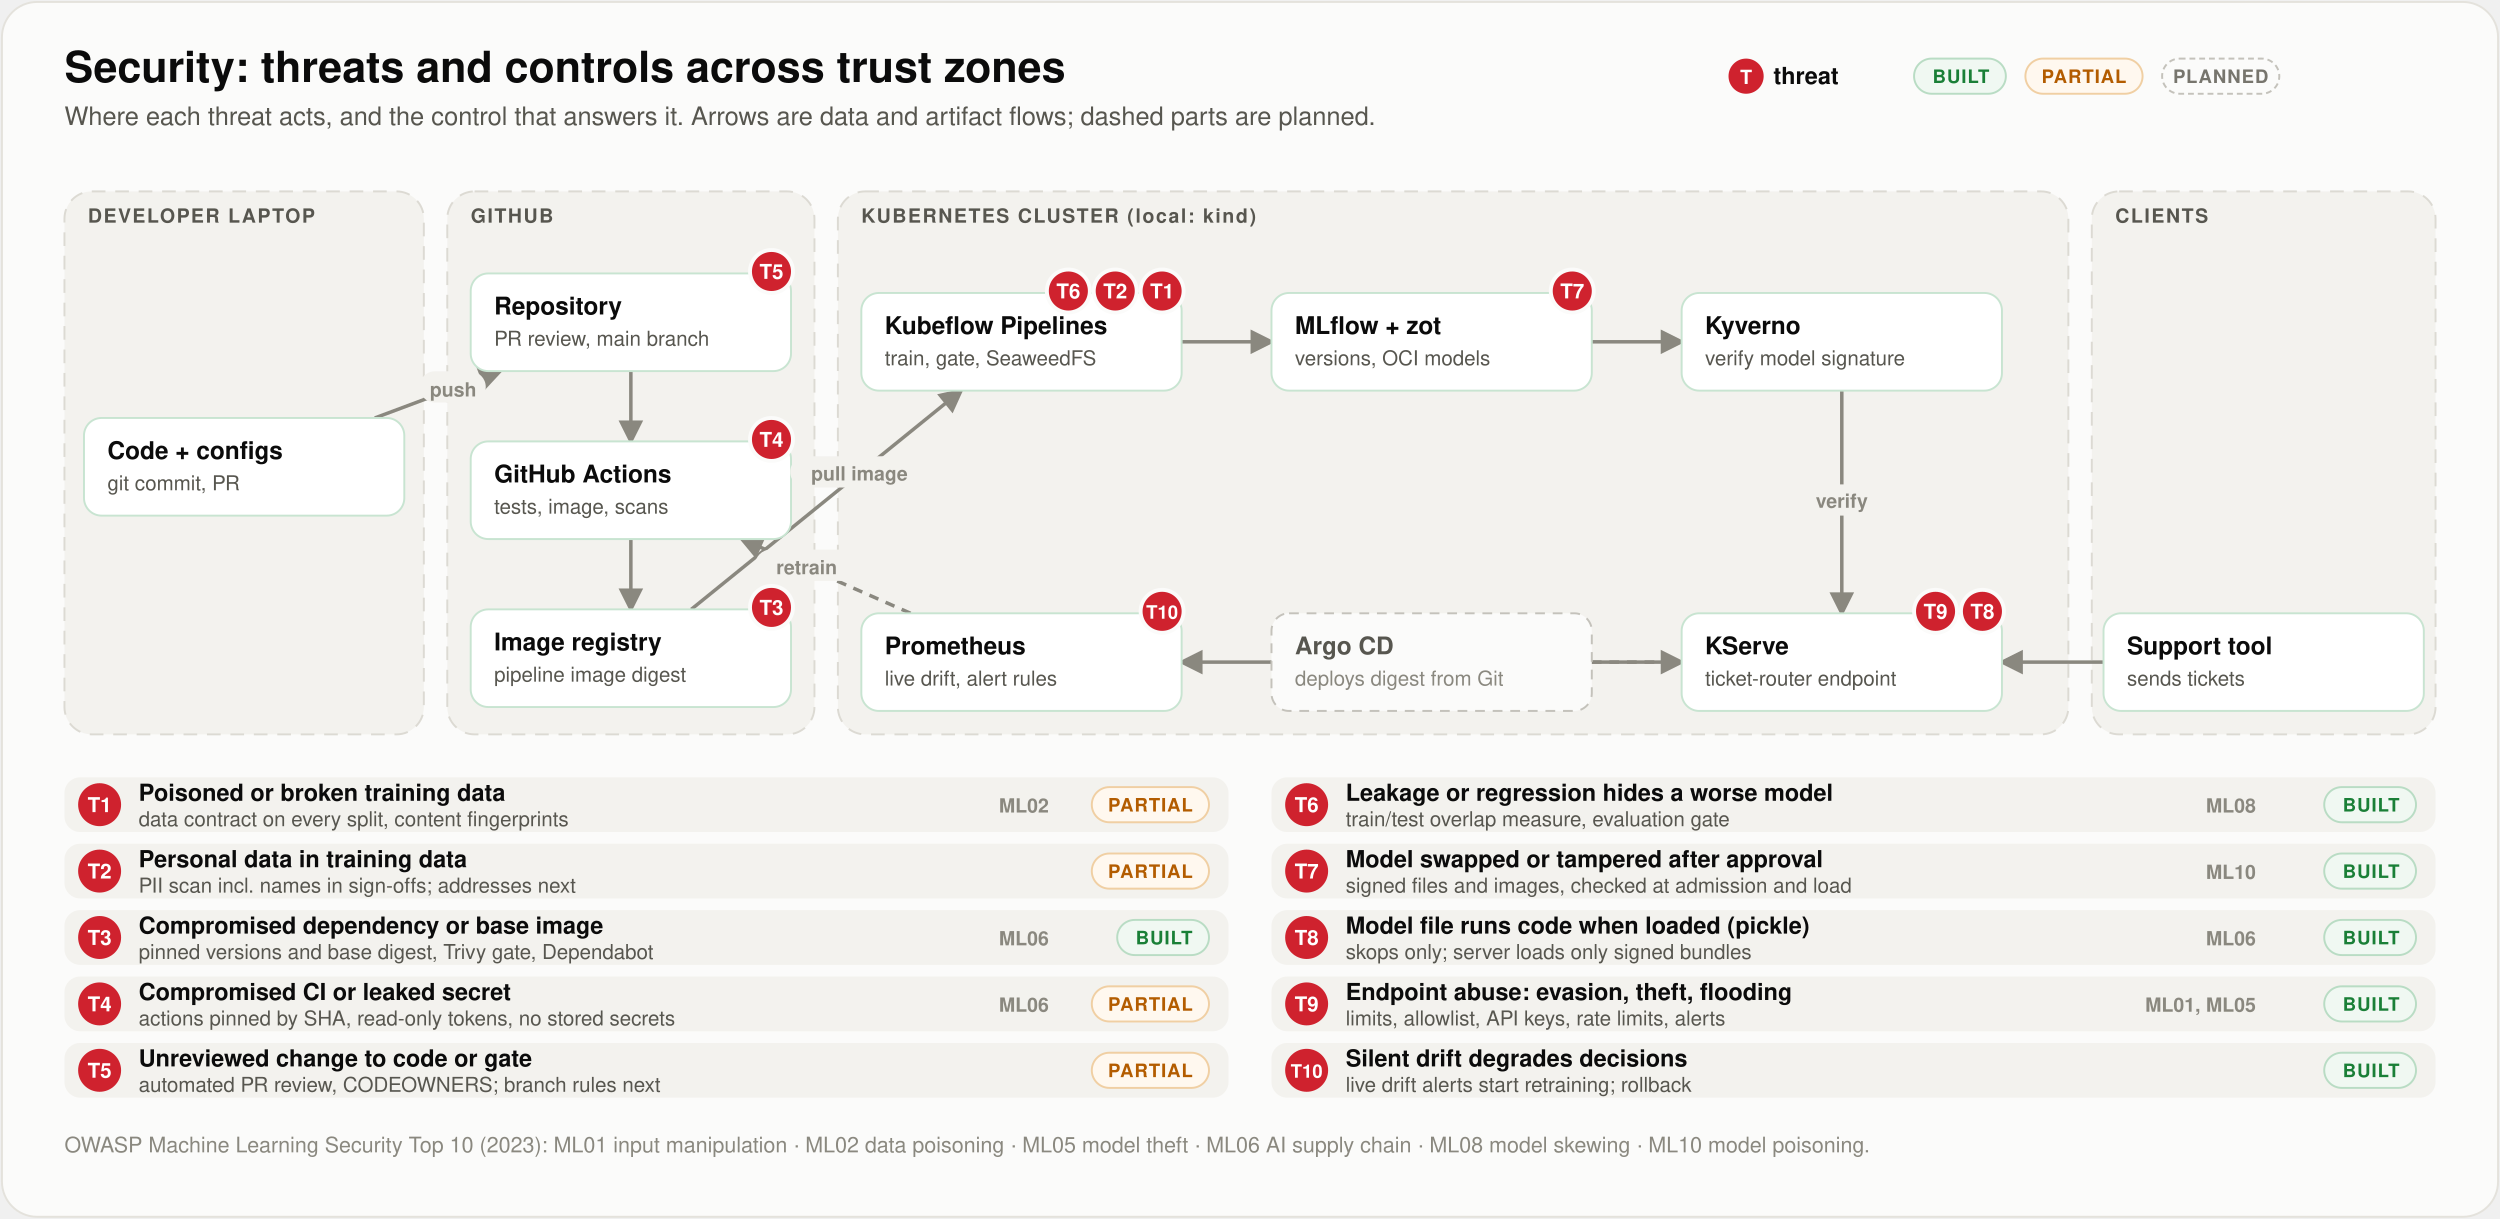
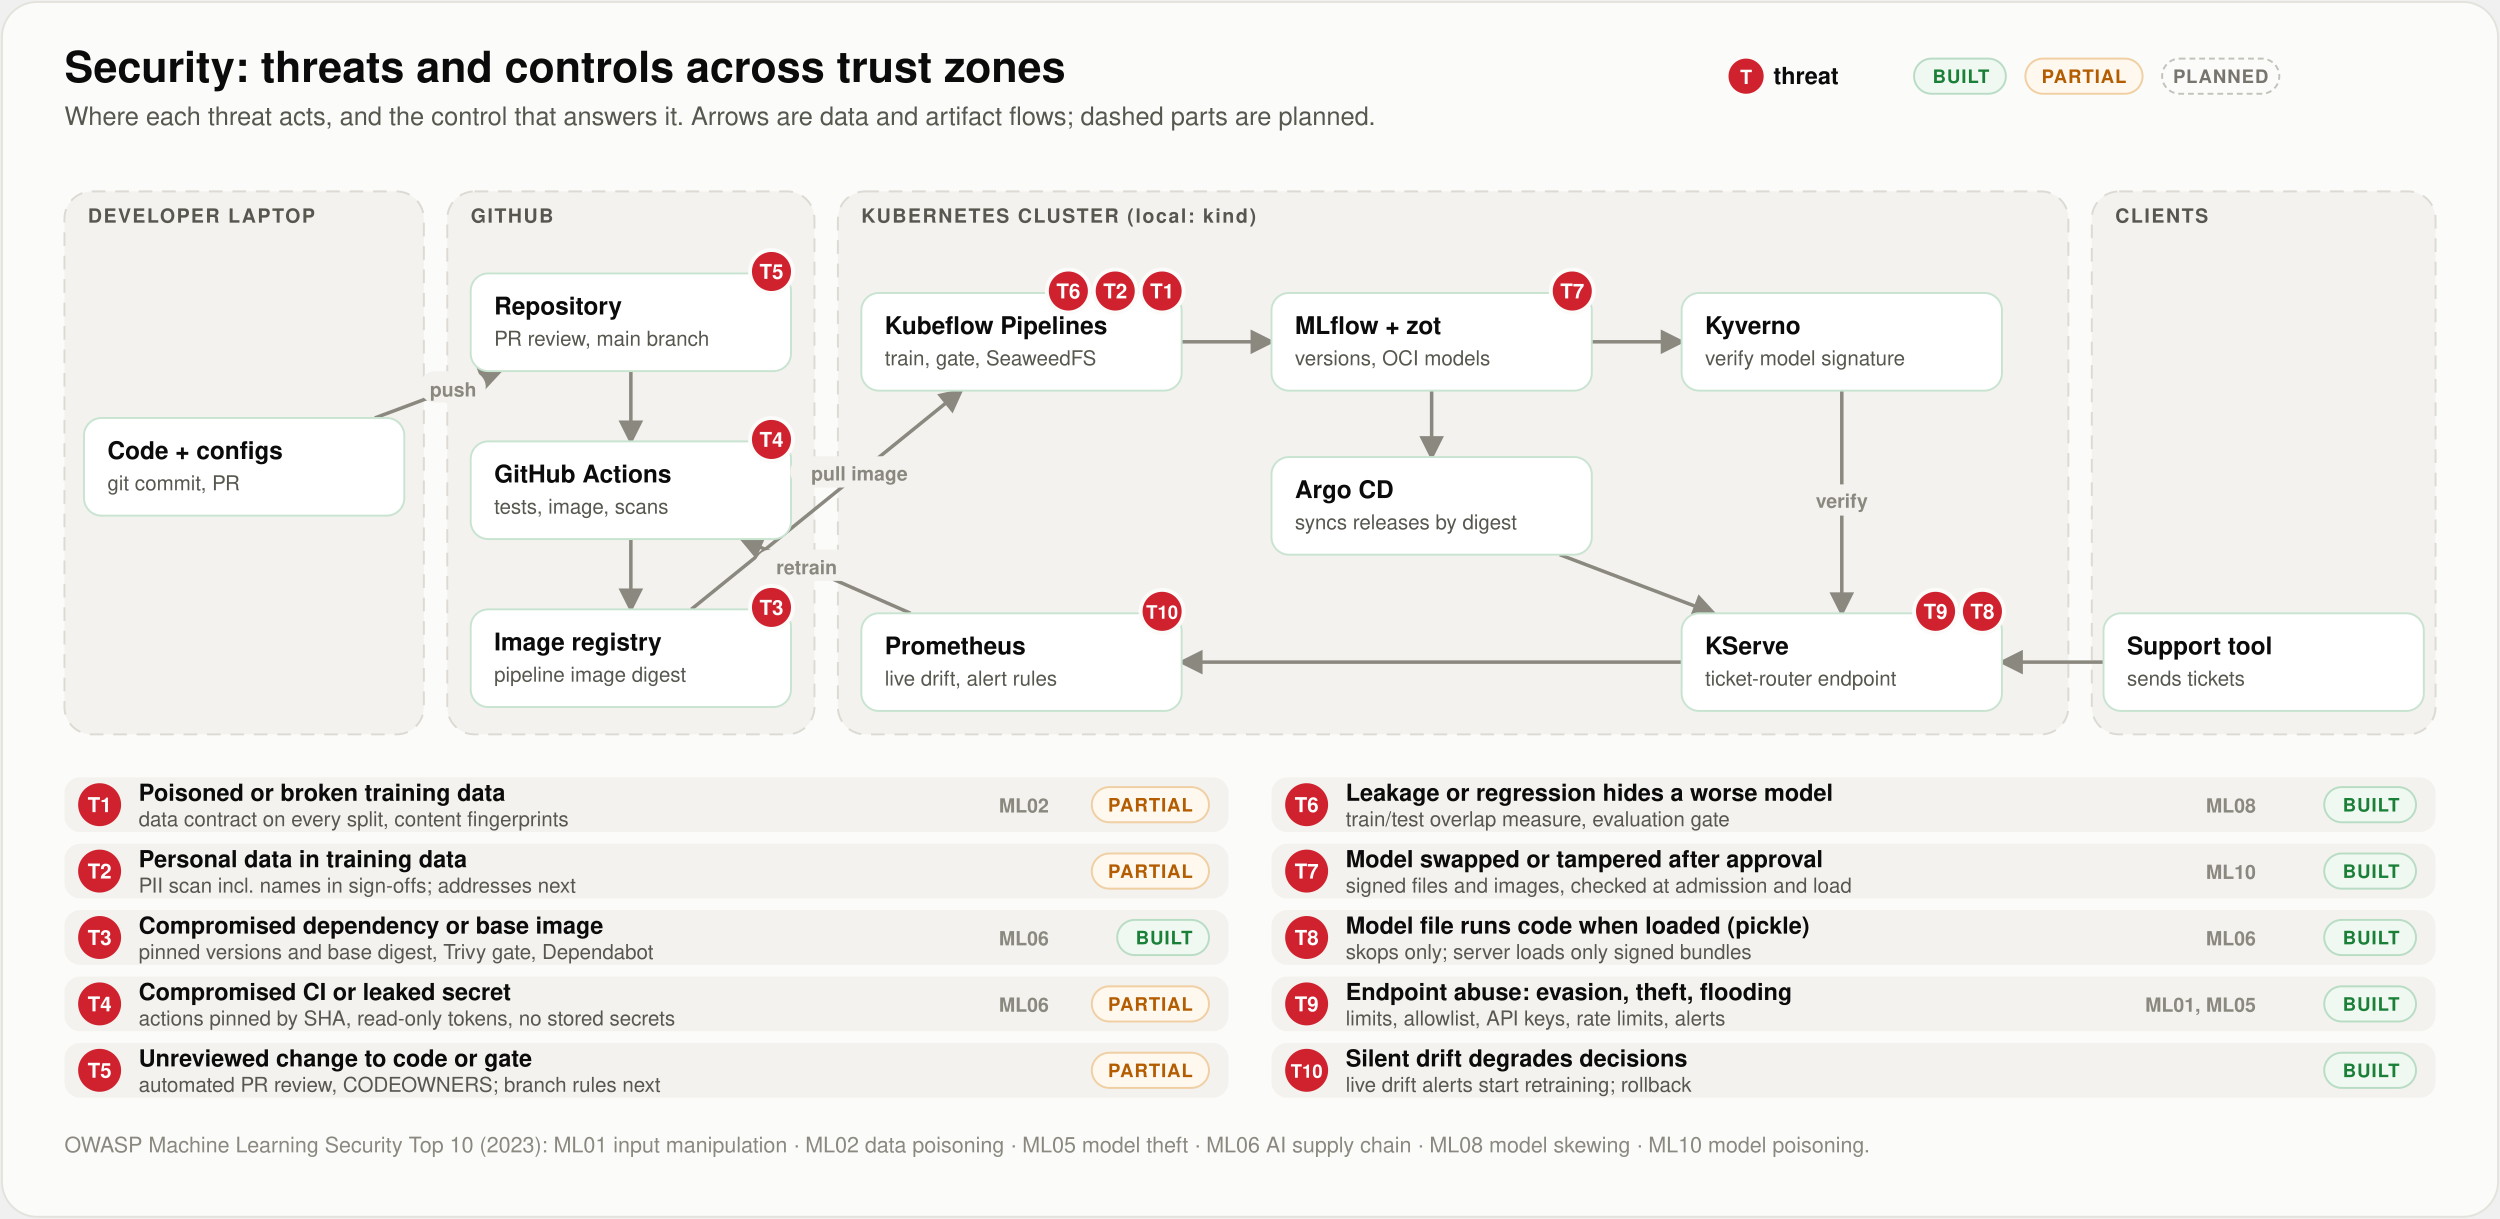
<svg xmlns="http://www.w3.org/2000/svg" width="1280" height="624" viewBox="0 0 1280 624" role="img" aria-labelledby="title desc" font-family="-apple-system, BlinkMacSystemFont, 'Segoe UI', Helvetica, Arial, sans-serif">
  <defs>
    <marker id="arrow" viewBox="0 0 10 10" refX="8.5" refY="5" markerWidth="7" markerHeight="7" orient="auto-start-reverse">
      <path d="M0 0 L10 5 L0 10 z" fill="#8a887f" />
    </marker>
  </defs>
  <rect x="1" y="1" width="1278" height="622" rx="18" fill="#fbfbfa" stroke="#e4e2dc" />
  <text x="33" y="42" font-size="22" font-weight="700" fill="#0b0b0b" text-anchor="start">Security: threats and controls across trust zones</text>
  <text x="33" y="64" font-size="13" font-weight="400" fill="#57564f" text-anchor="start">Where each threat acts, and the control that answers it. Arrows are data and artifact flows; dashed parts are planned.</text>
  <rect x="980" y="30" width="47" height="18" rx="9" fill="#f0f8f2" stroke="#b9dcc4" />
  <text x="1004" y="42.5" font-size="9.5" font-weight="700" fill="#1a7f37" text-anchor="middle" letter-spacing="0.5">BUILT</text>
  <rect x="1037" y="30" width="60" height="18" rx="9" fill="#fff8ef" stroke="#f0cfa3" />
  <text x="1067" y="42.5" font-size="9.5" font-weight="700" fill="#b35c00" text-anchor="middle" letter-spacing="0.5">PARTIAL</text>
  <rect x="1107" y="30" width="60" height="18" rx="9" fill="#fbfbfa" stroke="#c4c2bb" stroke-dasharray="3 2" />
  <text x="1137" y="42.5" font-size="9.5" font-weight="700" fill="#77756d" text-anchor="middle" letter-spacing="0.5">PLANNED</text>
  <circle cx="894" cy="39" r="9" fill="#cf222e" />
  <text x="894" y="43" font-size="10" font-weight="700" fill="#ffffff" text-anchor="middle">T</text>
  <text x="908" y="43" font-size="12" font-weight="600" fill="#0b0b0b" text-anchor="start">threat</text>
  <rect x="33" y="98" width="184" height="278" rx="14" fill="#f3f2ee" stroke="#dcdad3" stroke-dasharray="7 5" />
  <text x="45" y="114" font-size="10" font-weight="700" fill="#57564f" text-anchor="start" letter-spacing="0.8">DEVELOPER LAPTOP</text>
  <rect x="229" y="98" width="188" height="278" rx="14" fill="#f3f2ee" stroke="#dcdad3" stroke-dasharray="7 5" />
  <text x="241" y="114" font-size="10" font-weight="700" fill="#57564f" text-anchor="start" letter-spacing="0.8">GITHUB</text>
  <rect x="429" y="98" width="630" height="278" rx="14" fill="#f3f2ee" stroke="#dcdad3" stroke-dasharray="7 5" />
  <text x="441" y="114" font-size="10" font-weight="700" fill="#57564f" text-anchor="start" letter-spacing="0.8">KUBERNETES CLUSTER  (local: kind)</text>
  <rect x="1071" y="98" width="176" height="278" rx="14" fill="#f3f2ee" stroke="#dcdad3" stroke-dasharray="7 5" />
  <text x="1083" y="114" font-size="10" font-weight="700" fill="#57564f" text-anchor="start" letter-spacing="0.8">CLIENTS</text>
  <line x1="191.9" y1="214.0" x2="256.1" y2="190.0" stroke="#8a887f" stroke-width="1.8" marker-end="url(#arrow)" />
  <line x1="323.0" y1="190.0" x2="323.0" y2="226.0" stroke="#8a887f" stroke-width="1.8" marker-end="url(#arrow)" />
  <line x1="323.0" y1="276.0" x2="323.0" y2="312.0" stroke="#8a887f" stroke-width="1.8" marker-end="url(#arrow)" />
  <line x1="353.9" y1="312.0" x2="492.1" y2="200.0" stroke="#8a887f" stroke-width="1.8" marker-end="url(#arrow)" />
  <line x1="605.0" y1="175.0" x2="651.0" y2="175.0" stroke="#8a887f" stroke-width="1.8" marker-end="url(#arrow)" />
  <line x1="815.0" y1="175.0" x2="861.0" y2="175.0" stroke="#8a887f" stroke-width="1.8" marker-end="url(#arrow)" />
-   <line x1="815.0" y1="339.0" x2="861.0" y2="339.0" stroke="#8a887f" stroke-width="1.8" stroke-dasharray="5 4" marker-end="url(#arrow)" />
+   <line x1="733.0" y1="200.0" x2="733.0" y2="234.0" stroke="#8a887f" stroke-width="1.8" marker-end="url(#arrow)" />
+   <line x1="798.6" y1="284.0" x2="877.4" y2="314.0" stroke="#8a887f" stroke-width="1.8" marker-end="url(#arrow)" />
  <line x1="943.0" y1="200.0" x2="943.0" y2="314.0" stroke="#8a887f" stroke-width="1.8" marker-end="url(#arrow)" />
  <line x1="1077.0" y1="339.0" x2="1025.0" y2="339.0" stroke="#8a887f" stroke-width="1.8" marker-end="url(#arrow)" />
  <line x1="861.0" y1="339.0" x2="605.0" y2="339.0" stroke="#8a887f" stroke-width="1.8" marker-end="url(#arrow)" />
-   <line x1="466.2" y1="314.0" x2="379.8" y2="276.0" stroke="#8a887f" stroke-width="1.8" stroke-dasharray="5 4" marker-end="url(#arrow)" />
+   <line x1="466.2" y1="314.0" x2="379.8" y2="276.0" stroke="#8a887f" stroke-width="1.8" marker-end="url(#arrow)" />
  <rect x="43" y="214" width="164" height="50" rx="9" fill="#ffffff" stroke="#c8e4d1" />
  <text x="55" y="235" font-size="12.5" font-weight="600" fill="#0b0b0b" text-anchor="start">Code + configs</text>
  <text x="55" y="251" font-size="10.5" font-weight="400" fill="#57564f" text-anchor="start">git commit, PR</text>
  <rect x="241" y="140" width="164" height="50" rx="9" fill="#ffffff" stroke="#c8e4d1" />
  <text x="253" y="161" font-size="12.5" font-weight="600" fill="#0b0b0b" text-anchor="start">Repository</text>
  <text x="253" y="177" font-size="10.5" font-weight="400" fill="#57564f" text-anchor="start">PR review, main branch</text>
  <rect x="241" y="226" width="164" height="50" rx="9" fill="#ffffff" stroke="#c8e4d1" />
  <text x="253" y="247" font-size="12.5" font-weight="600" fill="#0b0b0b" text-anchor="start">GitHub Actions</text>
  <text x="253" y="263" font-size="10.5" font-weight="400" fill="#57564f" text-anchor="start">tests, image, scans</text>
  <rect x="241" y="312" width="164" height="50" rx="9" fill="#ffffff" stroke="#c8e4d1" />
  <text x="253" y="333" font-size="12.5" font-weight="600" fill="#0b0b0b" text-anchor="start">Image registry</text>
  <text x="253" y="349" font-size="10.5" font-weight="400" fill="#57564f" text-anchor="start">pipeline image digest</text>
  <rect x="441" y="150" width="164" height="50" rx="9" fill="#ffffff" stroke="#c8e4d1" />
  <text x="453" y="171" font-size="12.5" font-weight="600" fill="#0b0b0b" text-anchor="start">Kubeflow Pipelines</text>
  <text x="453" y="187" font-size="10.5" font-weight="400" fill="#57564f" text-anchor="start">train, gate, SeaweedFS</text>
  <rect x="651" y="150" width="164" height="50" rx="9" fill="#ffffff" stroke="#c8e4d1" />
  <text x="663" y="171" font-size="12.5" font-weight="600" fill="#0b0b0b" text-anchor="start">MLflow + zot</text>
  <text x="663" y="187" font-size="10.5" font-weight="400" fill="#57564f" text-anchor="start">versions, OCI models</text>
  <rect x="861" y="150" width="164" height="50" rx="9" fill="#ffffff" stroke="#c8e4d1" />
  <text x="873" y="171" font-size="12.5" font-weight="600" fill="#0b0b0b" text-anchor="start">Kyverno</text>
  <text x="873" y="187" font-size="10.5" font-weight="400" fill="#57564f" text-anchor="start">verify model signature</text>
  <rect x="441" y="314" width="164" height="50" rx="9" fill="#ffffff" stroke="#c8e4d1" />
  <text x="453" y="335" font-size="12.5" font-weight="600" fill="#0b0b0b" text-anchor="start">Prometheus</text>
  <text x="453" y="351" font-size="10.5" font-weight="400" fill="#57564f" text-anchor="start">live drift, alert rules</text>
-   <rect x="651" y="314" width="164" height="50" rx="9" fill="#fbfbfa" stroke="#c4c2bb" stroke-dasharray="5 4" />
-   <text x="663" y="335" font-size="12.5" font-weight="600" fill="#57564f" text-anchor="start">Argo CD</text>
-   <text x="663" y="351" font-size="10.5" font-weight="400" fill="#8a887f" text-anchor="start">deploys digest from Git</text>
+   <rect x="651" y="234" width="164" height="50" rx="9" fill="#ffffff" stroke="#c8e4d1" />
+   <text x="663" y="255" font-size="12.5" font-weight="600" fill="#0b0b0b" text-anchor="start">Argo CD</text>
+   <text x="663" y="271" font-size="10.5" font-weight="400" fill="#57564f" text-anchor="start">syncs releases by digest</text>
  <rect x="861" y="314" width="164" height="50" rx="9" fill="#ffffff" stroke="#c8e4d1" />
  <text x="873" y="335" font-size="12.5" font-weight="600" fill="#0b0b0b" text-anchor="start">KServe</text>
  <text x="873" y="351" font-size="10.5" font-weight="400" fill="#57564f" text-anchor="start">ticket-router endpoint</text>
  <rect x="1077" y="314" width="164" height="50" rx="9" fill="#ffffff" stroke="#c8e4d1" />
  <text x="1089" y="335" font-size="12.5" font-weight="600" fill="#0b0b0b" text-anchor="start">Support tool</text>
  <text x="1089" y="351" font-size="10.5" font-weight="400" fill="#57564f" text-anchor="start">sends tickets</text>
  <rect x="214.7" y="190.1" width="34" height="16" rx="8" fill="#f3f2ee" />
  <text x="232" y="203" font-size="10" font-weight="600" fill="#8a887f" text-anchor="middle">push</text>
  <rect x="404.6" y="233.6" width="70" height="16" rx="8" fill="#f3f2ee" />
  <text x="440" y="246" font-size="10" font-weight="600" fill="#8a887f" text-anchor="middle">pull image</text>
  <rect x="920.0" y="248.0" width="46" height="16" rx="8" fill="#f3f2ee" />
  <text x="943" y="260" font-size="10" font-weight="600" fill="#8a887f" text-anchor="middle">verify</text>
  <rect x="386.6" y="281.4" width="52" height="16" rx="8" fill="#f3f2ee" />
  <text x="413" y="294" font-size="10" font-weight="600" fill="#8a887f" text-anchor="middle">retrain</text>
  <circle cx="595" cy="149" r="11" fill="#cf222e" stroke="#fbfbfa" stroke-width="2" />
  <text x="595" y="152.8" font-size="10.5" font-weight="700" fill="#ffffff" text-anchor="middle">T1</text>
  <circle cx="571" cy="149" r="11" fill="#cf222e" stroke="#fbfbfa" stroke-width="2" />
  <text x="571" y="152.8" font-size="10.5" font-weight="700" fill="#ffffff" text-anchor="middle">T2</text>
  <circle cx="395" cy="311" r="11" fill="#cf222e" stroke="#fbfbfa" stroke-width="2" />
  <text x="395" y="314.8" font-size="10.5" font-weight="700" fill="#ffffff" text-anchor="middle">T3</text>
  <circle cx="395" cy="225" r="11" fill="#cf222e" stroke="#fbfbfa" stroke-width="2" />
  <text x="395" y="228.8" font-size="10.5" font-weight="700" fill="#ffffff" text-anchor="middle">T4</text>
  <circle cx="395" cy="139" r="11" fill="#cf222e" stroke="#fbfbfa" stroke-width="2" />
  <text x="395" y="142.8" font-size="10.5" font-weight="700" fill="#ffffff" text-anchor="middle">T5</text>
  <circle cx="547" cy="149" r="11" fill="#cf222e" stroke="#fbfbfa" stroke-width="2" />
  <text x="547" y="152.8" font-size="10.5" font-weight="700" fill="#ffffff" text-anchor="middle">T6</text>
  <circle cx="805" cy="149" r="11" fill="#cf222e" stroke="#fbfbfa" stroke-width="2" />
  <text x="805" y="152.8" font-size="10.5" font-weight="700" fill="#ffffff" text-anchor="middle">T7</text>
  <circle cx="1015" cy="313" r="11" fill="#cf222e" stroke="#fbfbfa" stroke-width="2" />
  <text x="1015" y="316.8" font-size="10.5" font-weight="700" fill="#ffffff" text-anchor="middle">T8</text>
  <circle cx="991" cy="313" r="11" fill="#cf222e" stroke="#fbfbfa" stroke-width="2" />
  <text x="991" y="316.8" font-size="10.5" font-weight="700" fill="#ffffff" text-anchor="middle">T9</text>
  <circle cx="595" cy="313" r="11" fill="#cf222e" stroke="#fbfbfa" stroke-width="2" />
  <text x="595" y="316.8" font-size="9.5" font-weight="700" fill="#ffffff" text-anchor="middle">T10</text>
  <rect x="33" y="398" width="596" height="28" rx="8" fill="#f3f2ee" />
  <circle cx="51" cy="412" r="11" fill="#cf222e" />
  <text x="51" y="415.8" font-size="10.5" font-weight="700" fill="#ffffff" text-anchor="middle">T1</text>
  <text x="71" y="410" font-size="12" font-weight="650" fill="#0b0b0b" text-anchor="start">Poisoned or broken training data</text>
  <text x="71" y="423" font-size="10.5" font-weight="400" fill="#57564f" text-anchor="start">data contract on every split, content fingerprints</text>
  <text x="537" y="416" font-size="10" font-weight="600" fill="#8a887f" text-anchor="end">ML02</text>
  <rect x="559" y="403" width="60" height="18" rx="9" fill="#fff8ef" stroke="#f0cfa3" />
  <text x="589" y="415.5" font-size="9.5" font-weight="700" fill="#b35c00" text-anchor="middle" letter-spacing="0.5">PARTIAL</text>
  <rect x="33" y="432" width="596" height="28" rx="8" fill="#f3f2ee" />
  <circle cx="51" cy="446" r="11" fill="#cf222e" />
  <text x="51" y="449.8" font-size="10.5" font-weight="700" fill="#ffffff" text-anchor="middle">T2</text>
  <text x="71" y="444" font-size="12" font-weight="650" fill="#0b0b0b" text-anchor="start">Personal data in training data</text>
  <text x="71" y="457" font-size="10.5" font-weight="400" fill="#57564f" text-anchor="start">PII scan incl. names in sign-offs; addresses next</text>
  <text x="537" y="450" font-size="10" font-weight="600" fill="#8a887f" text-anchor="end" />
  <rect x="559" y="437" width="60" height="18" rx="9" fill="#fff8ef" stroke="#f0cfa3" />
  <text x="589" y="449.5" font-size="9.5" font-weight="700" fill="#b35c00" text-anchor="middle" letter-spacing="0.5">PARTIAL</text>
  <rect x="33" y="466" width="596" height="28" rx="8" fill="#f3f2ee" />
  <circle cx="51" cy="480" r="11" fill="#cf222e" />
  <text x="51" y="483.8" font-size="10.5" font-weight="700" fill="#ffffff" text-anchor="middle">T3</text>
  <text x="71" y="478" font-size="12" font-weight="650" fill="#0b0b0b" text-anchor="start">Compromised dependency or base image</text>
  <text x="71" y="491" font-size="10.5" font-weight="400" fill="#57564f" text-anchor="start">pinned versions and base digest, Trivy gate, Dependabot</text>
  <text x="537" y="484" font-size="10" font-weight="600" fill="#8a887f" text-anchor="end">ML06</text>
  <rect x="572" y="471" width="47" height="18" rx="9" fill="#f0f8f2" stroke="#b9dcc4" />
  <text x="596" y="483.5" font-size="9.5" font-weight="700" fill="#1a7f37" text-anchor="middle" letter-spacing="0.5">BUILT</text>
  <rect x="33" y="500" width="596" height="28" rx="8" fill="#f3f2ee" />
  <circle cx="51" cy="514" r="11" fill="#cf222e" />
  <text x="51" y="517.8" font-size="10.5" font-weight="700" fill="#ffffff" text-anchor="middle">T4</text>
  <text x="71" y="512" font-size="12" font-weight="650" fill="#0b0b0b" text-anchor="start">Compromised CI or leaked secret</text>
  <text x="71" y="525" font-size="10.5" font-weight="400" fill="#57564f" text-anchor="start">actions pinned by SHA, read-only tokens, no stored secrets</text>
  <text x="537" y="518" font-size="10" font-weight="600" fill="#8a887f" text-anchor="end">ML06</text>
  <rect x="559" y="505" width="60" height="18" rx="9" fill="#fff8ef" stroke="#f0cfa3" />
  <text x="589" y="517.5" font-size="9.5" font-weight="700" fill="#b35c00" text-anchor="middle" letter-spacing="0.5">PARTIAL</text>
  <rect x="33" y="534" width="596" height="28" rx="8" fill="#f3f2ee" />
  <circle cx="51" cy="548" r="11" fill="#cf222e" />
  <text x="51" y="551.8" font-size="10.5" font-weight="700" fill="#ffffff" text-anchor="middle">T5</text>
  <text x="71" y="546" font-size="12" font-weight="650" fill="#0b0b0b" text-anchor="start">Unreviewed change to code or gate</text>
  <text x="71" y="559" font-size="10.5" font-weight="400" fill="#57564f" text-anchor="start">automated PR review, CODEOWNERS; branch rules next</text>
  <text x="537" y="552" font-size="10" font-weight="600" fill="#8a887f" text-anchor="end" />
  <rect x="559" y="539" width="60" height="18" rx="9" fill="#fff8ef" stroke="#f0cfa3" />
  <text x="589" y="551.5" font-size="9.5" font-weight="700" fill="#b35c00" text-anchor="middle" letter-spacing="0.5">PARTIAL</text>
  <rect x="651" y="398" width="596" height="28" rx="8" fill="#f3f2ee" />
  <circle cx="669" cy="412" r="11" fill="#cf222e" />
  <text x="669" y="415.8" font-size="10.5" font-weight="700" fill="#ffffff" text-anchor="middle">T6</text>
  <text x="689" y="410" font-size="12" font-weight="650" fill="#0b0b0b" text-anchor="start">Leakage or regression hides a worse model</text>
  <text x="689" y="423" font-size="10.5" font-weight="400" fill="#57564f" text-anchor="start">train/test overlap measure, evaluation gate</text>
  <text x="1155" y="416" font-size="10" font-weight="600" fill="#8a887f" text-anchor="end">ML08</text>
  <rect x="1190" y="403" width="47" height="18" rx="9" fill="#f0f8f2" stroke="#b9dcc4" />
  <text x="1214" y="415.5" font-size="9.5" font-weight="700" fill="#1a7f37" text-anchor="middle" letter-spacing="0.5">BUILT</text>
  <rect x="651" y="432" width="596" height="28" rx="8" fill="#f3f2ee" />
  <circle cx="669" cy="446" r="11" fill="#cf222e" />
  <text x="669" y="449.8" font-size="10.5" font-weight="700" fill="#ffffff" text-anchor="middle">T7</text>
  <text x="689" y="444" font-size="12" font-weight="650" fill="#0b0b0b" text-anchor="start">Model swapped or tampered after approval</text>
  <text x="689" y="457" font-size="10.5" font-weight="400" fill="#57564f" text-anchor="start">signed files and images, checked at admission and load</text>
  <text x="1155" y="450" font-size="10" font-weight="600" fill="#8a887f" text-anchor="end">ML10</text>
  <rect x="1190" y="437" width="47" height="18" rx="9" fill="#f0f8f2" stroke="#b9dcc4" />
  <text x="1214" y="449.5" font-size="9.5" font-weight="700" fill="#1a7f37" text-anchor="middle" letter-spacing="0.5">BUILT</text>
  <rect x="651" y="466" width="596" height="28" rx="8" fill="#f3f2ee" />
  <circle cx="669" cy="480" r="11" fill="#cf222e" />
  <text x="669" y="483.8" font-size="10.5" font-weight="700" fill="#ffffff" text-anchor="middle">T8</text>
  <text x="689" y="478" font-size="12" font-weight="650" fill="#0b0b0b" text-anchor="start">Model file runs code when loaded (pickle)</text>
  <text x="689" y="491" font-size="10.5" font-weight="400" fill="#57564f" text-anchor="start">skops only; server loads only signed bundles</text>
  <text x="1155" y="484" font-size="10" font-weight="600" fill="#8a887f" text-anchor="end">ML06</text>
  <rect x="1190" y="471" width="47" height="18" rx="9" fill="#f0f8f2" stroke="#b9dcc4" />
  <text x="1214" y="483.5" font-size="9.5" font-weight="700" fill="#1a7f37" text-anchor="middle" letter-spacing="0.5">BUILT</text>
  <rect x="651" y="500" width="596" height="28" rx="8" fill="#f3f2ee" />
  <circle cx="669" cy="514" r="11" fill="#cf222e" />
  <text x="669" y="517.8" font-size="10.5" font-weight="700" fill="#ffffff" text-anchor="middle">T9</text>
  <text x="689" y="512" font-size="12" font-weight="650" fill="#0b0b0b" text-anchor="start">Endpoint abuse: evasion, theft, flooding</text>
  <text x="689" y="525" font-size="10.5" font-weight="400" fill="#57564f" text-anchor="start">limits, allowlist, API keys, rate limits, alerts</text>
  <text x="1155" y="518" font-size="10" font-weight="600" fill="#8a887f" text-anchor="end">ML01, ML05</text>
  <rect x="1190" y="505" width="47" height="18" rx="9" fill="#f0f8f2" stroke="#b9dcc4" />
  <text x="1214" y="517.5" font-size="9.5" font-weight="700" fill="#1a7f37" text-anchor="middle" letter-spacing="0.5">BUILT</text>
  <rect x="651" y="534" width="596" height="28" rx="8" fill="#f3f2ee" />
  <circle cx="669" cy="548" r="11" fill="#cf222e" />
  <text x="669" y="551.8" font-size="9.5" font-weight="700" fill="#ffffff" text-anchor="middle">T10</text>
  <text x="689" y="546" font-size="12" font-weight="650" fill="#0b0b0b" text-anchor="start">Silent drift degrades decisions</text>
  <text x="689" y="559" font-size="10.5" font-weight="400" fill="#57564f" text-anchor="start">live drift alerts start retraining; rollback</text>
  <text x="1155" y="552" font-size="10" font-weight="600" fill="#8a887f" text-anchor="end" />
  <rect x="1190" y="539" width="47" height="18" rx="9" fill="#f0f8f2" stroke="#b9dcc4" />
  <text x="1214" y="551.5" font-size="9.5" font-weight="700" fill="#1a7f37" text-anchor="middle" letter-spacing="0.5">BUILT</text>
  <text x="33" y="590" font-size="11" font-weight="500" fill="#8a887f" text-anchor="start">OWASP Machine Learning Security Top 10 (2023): ML01 input manipulation · ML02 data poisoning · ML05 model theft · ML06 AI supply chain · ML08 model skewing · ML10 model poisoning.</text>
</svg>
